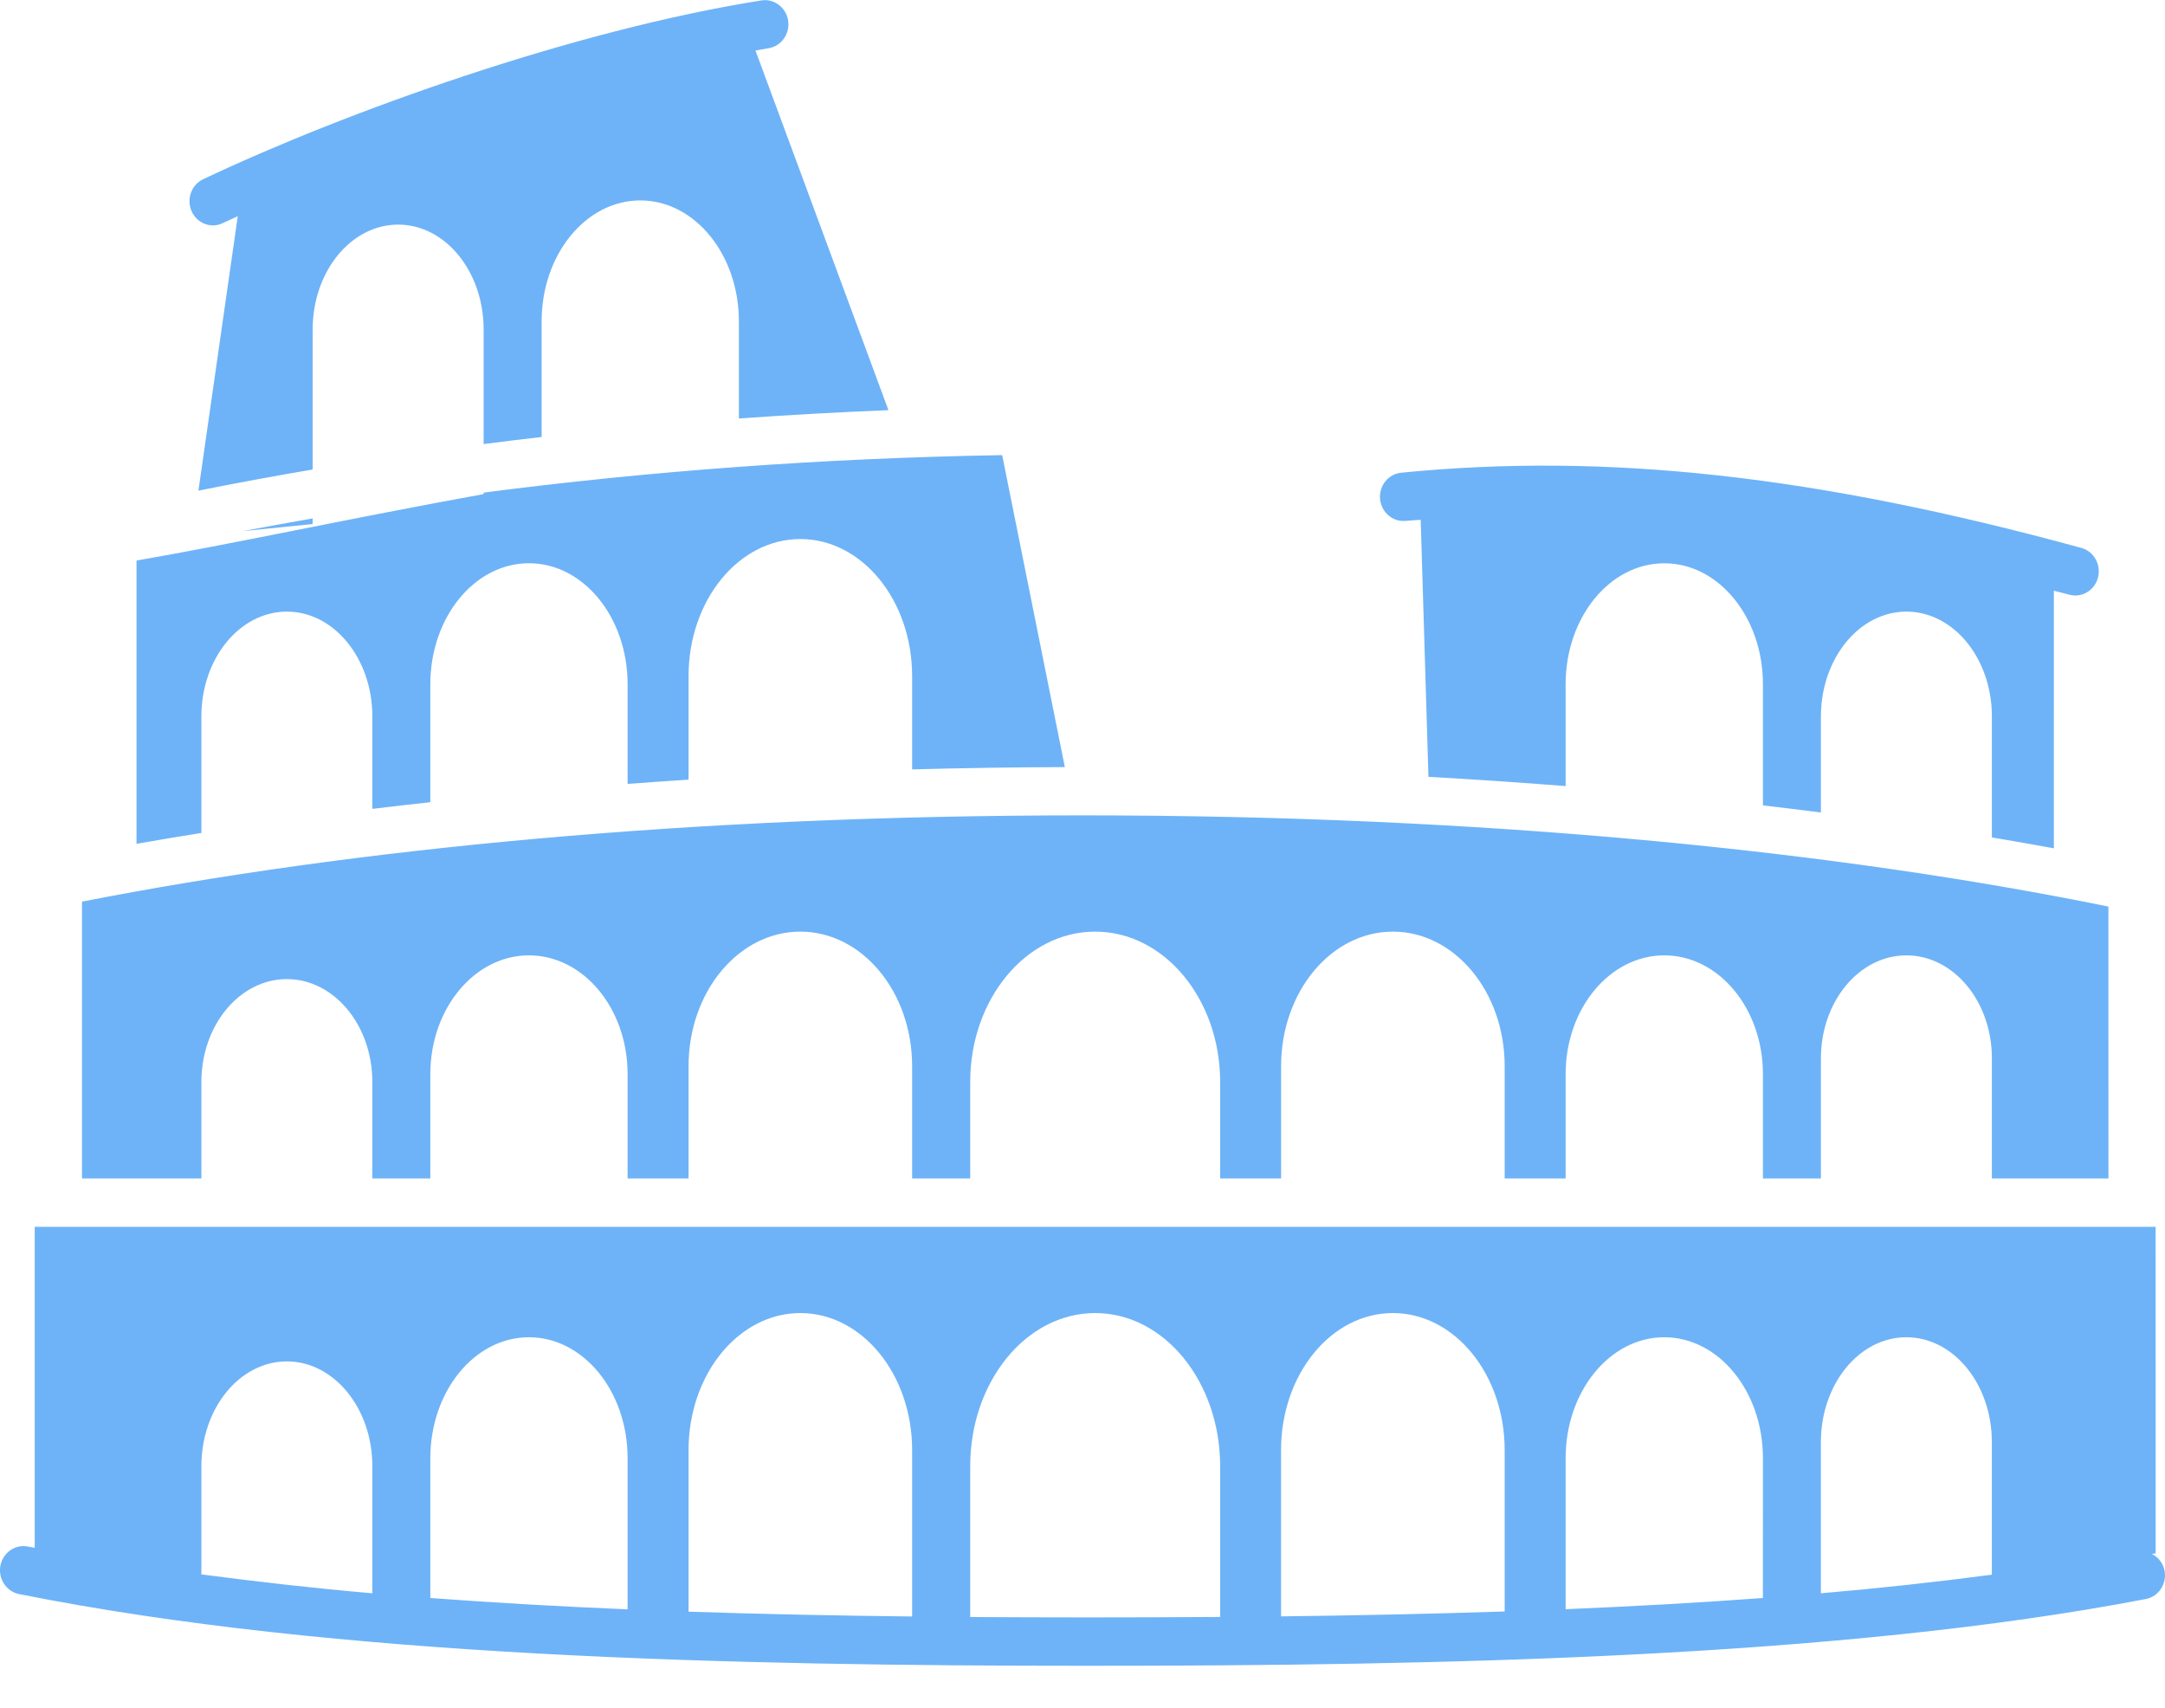
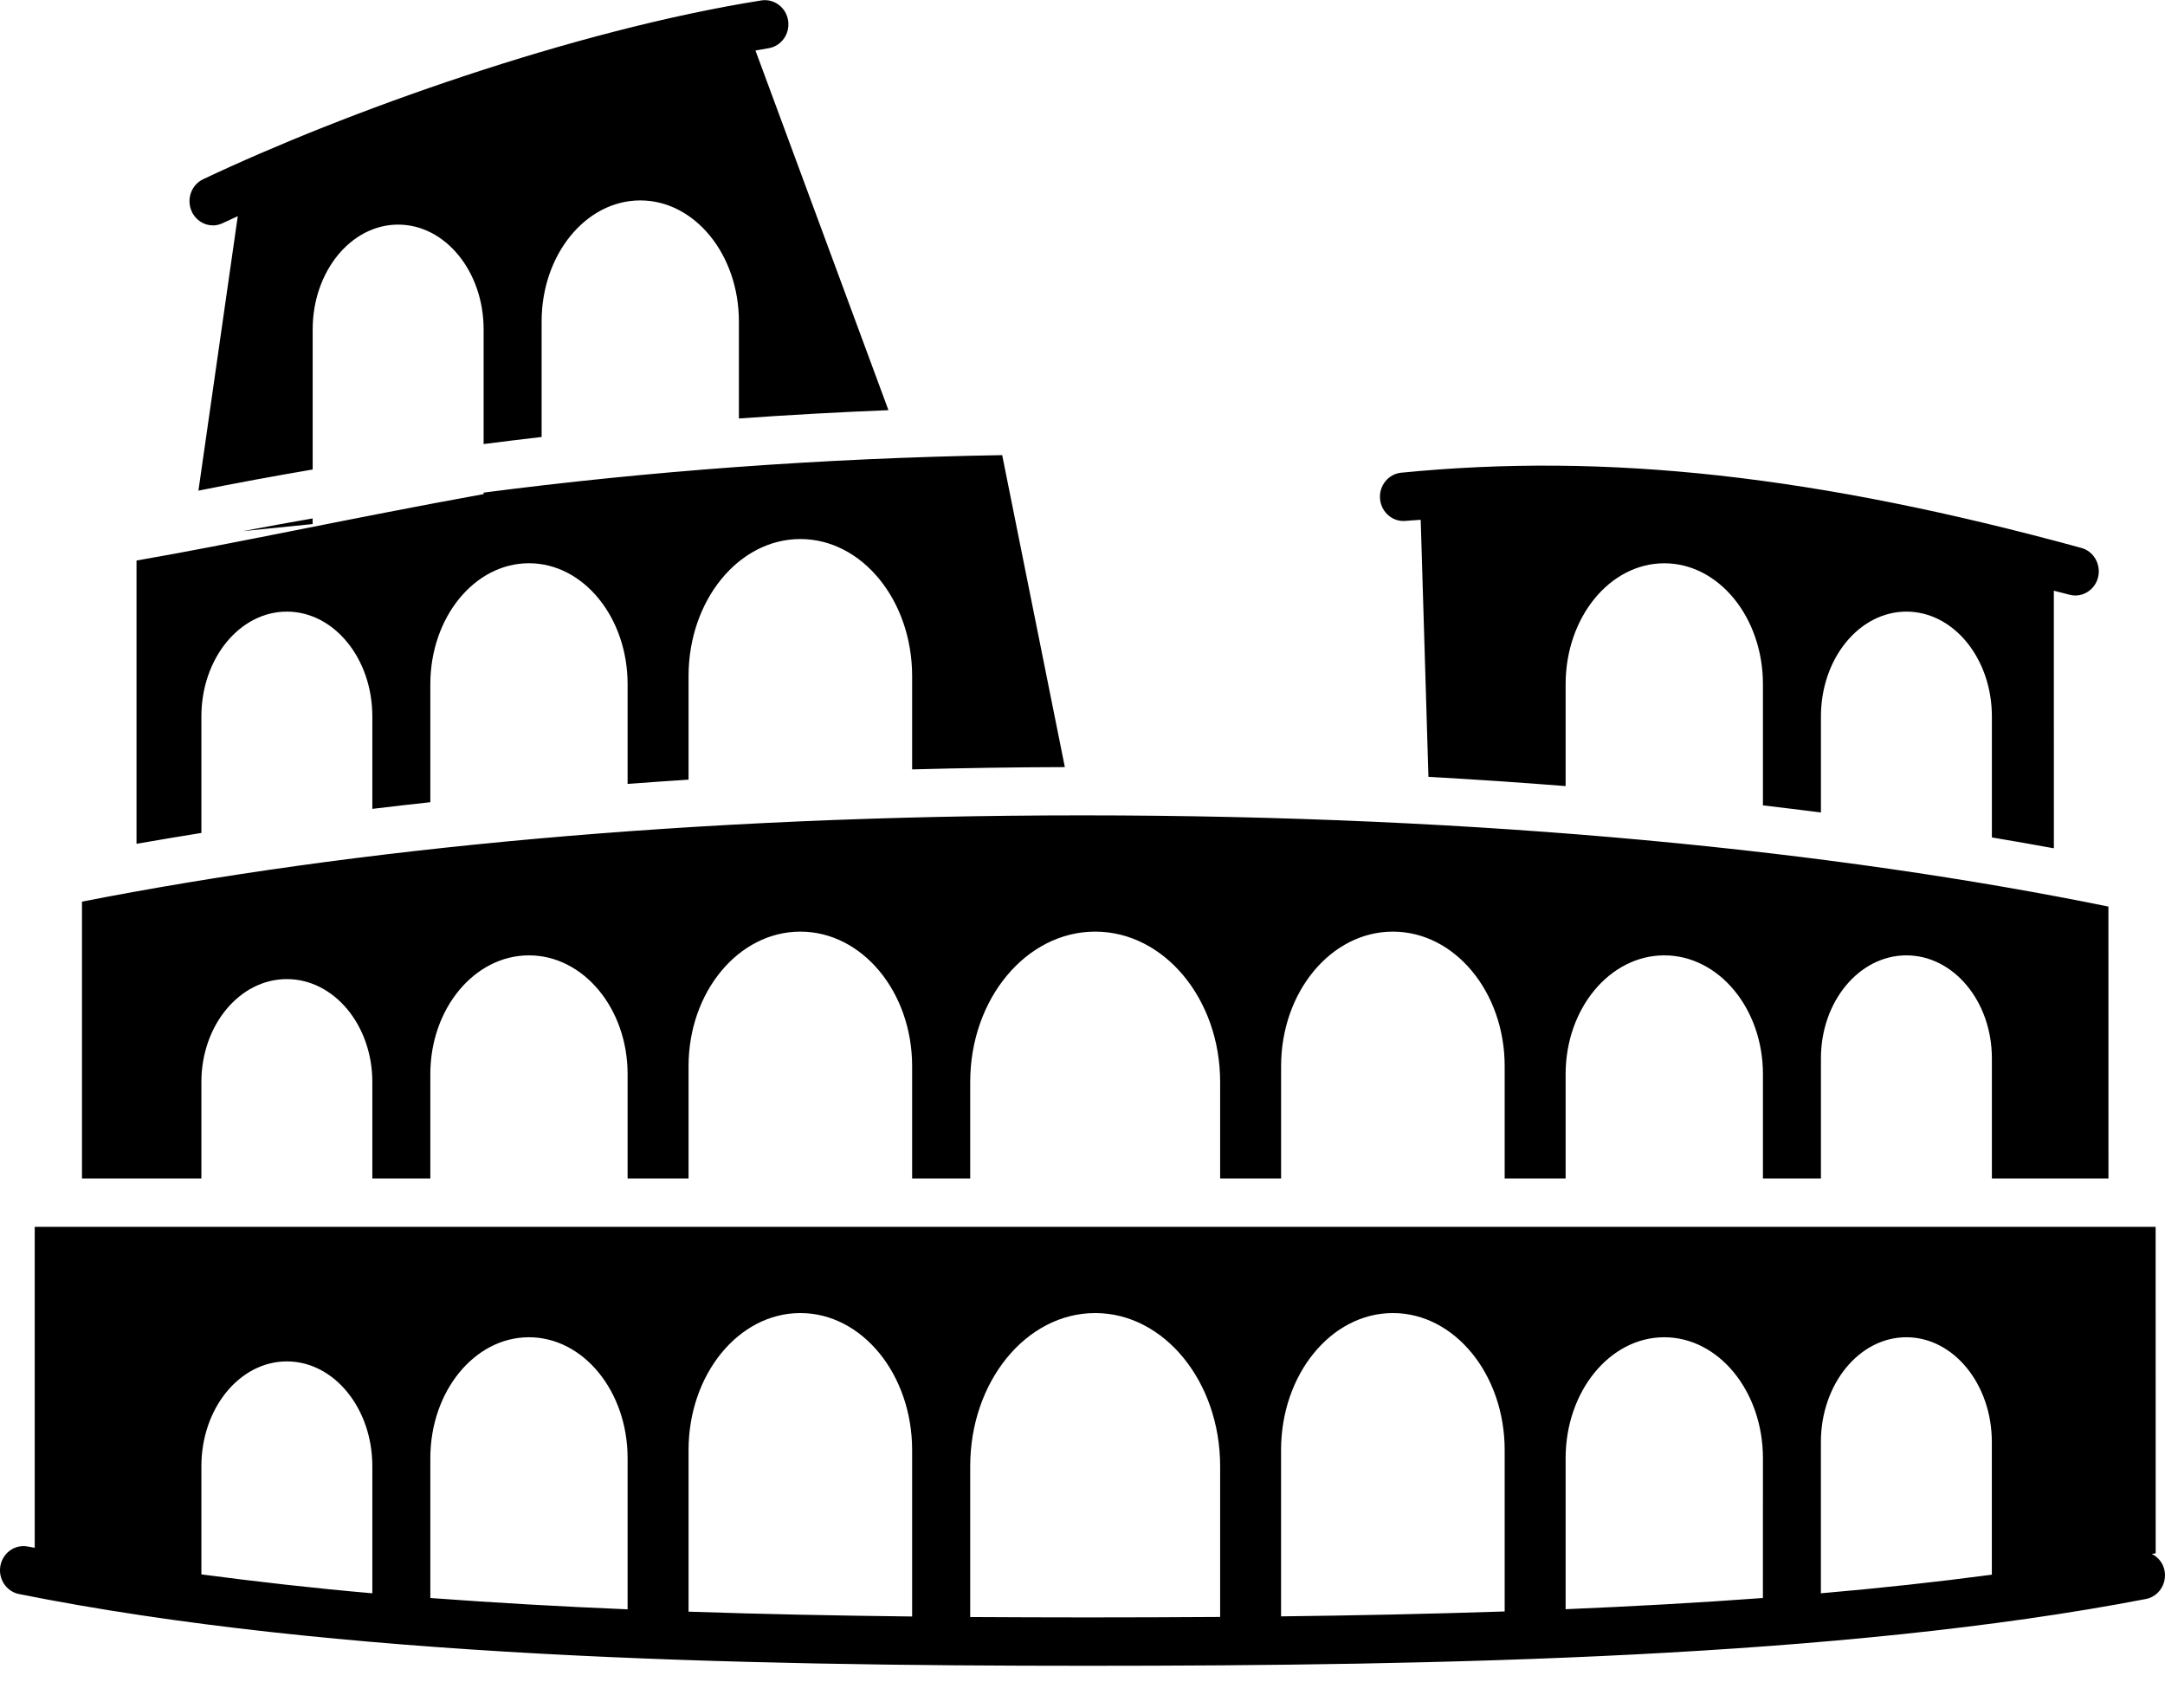
- <svg xmlns="http://www.w3.org/2000/svg" width="52" height="41" viewBox="0 0 52 41" fill="none">
-   <path d="M7.509 12.45C6.943 12.548 6.386 12.65 5.836 12.755L7.509 12.585V12.45ZM4.837 17.205C4.837 15.815 5.756 14.688 6.89 14.688C8.024 14.688 8.943 15.815 8.943 17.205V19.425C9.404 19.369 9.869 19.316 10.336 19.265V16.431C10.336 14.827 11.397 13.526 12.705 13.526C14.014 13.526 15.074 14.827 15.074 16.431V18.826C15.561 18.79 16.048 18.754 16.538 18.723V16.237C16.538 14.419 17.74 12.945 19.223 12.945C20.706 12.945 21.908 14.419 21.908 16.237V18.477C23.13 18.444 24.354 18.425 25.576 18.422L24.071 10.93C19.693 11.003 15.509 11.324 11.616 11.83V11.866C8.419 12.445 5.591 13.063 3.279 13.461V20.264C3.792 20.174 4.311 20.087 4.837 20.003L4.837 17.205ZM4.837 25.984C4.837 24.62 5.756 23.513 6.89 23.513C8.024 23.513 8.943 24.62 8.943 25.984V28.301H10.336V25.794C10.336 24.22 11.397 22.943 12.705 22.943C14.014 22.943 15.074 24.22 15.074 25.794V28.301H16.538V25.604C16.538 23.819 17.74 22.373 19.223 22.373C20.706 22.373 21.908 23.819 21.908 25.604V28.301H23.303V25.984C23.303 23.99 24.647 22.373 26.305 22.373C27.962 22.373 29.306 23.99 29.306 25.984V28.301H30.77V25.604C30.77 23.819 31.972 22.373 33.455 22.373C34.938 22.373 36.14 23.819 36.14 25.604V28.301H37.604V25.794C37.604 24.22 38.665 22.943 39.974 22.943C41.282 22.943 42.343 24.22 42.343 25.794V28.301H43.736V25.415C43.736 24.05 44.655 22.943 45.789 22.943C46.923 22.943 47.842 24.05 47.842 25.415V28.301H50.642L50.641 21.771C44.072 20.434 35.679 19.581 26 19.581C16.615 19.581 8.444 20.384 1.969 21.653V28.3H4.837L4.837 25.984ZM5.114 5.413C5.192 5.413 5.272 5.396 5.348 5.359C5.465 5.304 5.589 5.248 5.711 5.192L4.766 11.783C5.661 11.603 6.577 11.434 7.51 11.275V7.911C7.51 6.522 8.429 5.394 9.563 5.394C10.697 5.394 11.616 6.522 11.616 7.911V10.664C12.077 10.605 12.541 10.548 13.009 10.494V7.718C13.009 6.114 14.07 4.813 15.379 4.813C16.687 4.813 17.747 6.114 17.747 7.718V10.05C18.932 9.965 20.131 9.899 21.339 9.85L18.145 1.213C18.249 1.195 18.356 1.175 18.459 1.158C18.766 1.11 18.977 0.813 18.93 0.496C18.883 0.179 18.593 -0.037 18.288 0.01C13.778 0.725 8.304 2.682 4.88 4.304C4.597 4.437 4.473 4.782 4.603 5.074C4.697 5.287 4.901 5.413 5.114 5.413L5.114 5.413ZM33.76 12.509C33.881 12.497 34.003 12.493 34.123 12.483L34.309 18.656C35.416 18.718 36.515 18.791 37.604 18.878V16.431C37.604 14.827 38.665 13.527 39.974 13.527C41.282 13.527 42.343 14.827 42.343 16.431V19.341C42.811 19.396 43.274 19.453 43.736 19.512V17.206C43.736 15.815 44.655 14.688 45.789 14.688C46.923 14.688 47.842 15.815 47.842 17.206V20.111C48.345 20.195 48.84 20.282 49.331 20.372L49.33 14.186C49.456 14.22 49.575 14.246 49.702 14.281C49.751 14.294 49.799 14.301 49.846 14.301C50.095 14.301 50.324 14.129 50.391 13.869C50.47 13.559 50.291 13.24 49.99 13.158C43.635 11.42 38.597 10.863 33.654 11.352C33.344 11.383 33.117 11.667 33.147 11.986C33.177 12.306 33.454 12.539 33.761 12.509L33.76 12.509ZM51.683 37.317C51.713 37.312 51.745 37.308 51.776 37.303L51.775 29.462H0.834V37.17C0.78 37.16 0.724 37.15 0.67 37.14C0.365 37.08 0.07 37.285 0.01 37.6C-0.049 37.914 0.151 38.219 0.456 38.281C8.037 39.799 17.682 40.004 26.116 40.004C34.571 40.004 44.203 39.813 51.541 38.4C51.846 38.341 52.047 38.038 51.99 37.723C51.956 37.536 51.836 37.395 51.683 37.317L51.683 37.317ZM8.943 38.263C7.539 38.141 6.174 37.985 4.837 37.809V35.211C4.837 33.821 5.756 32.694 6.89 32.694C8.024 32.694 8.943 33.821 8.943 35.211L8.943 38.263ZM15.074 38.648C13.481 38.582 11.896 38.492 10.336 38.376V35.018C10.336 33.414 11.396 32.114 12.705 32.114C14.014 32.114 15.074 33.414 15.074 35.018V38.648ZM21.908 38.82C20.136 38.8 18.338 38.765 16.538 38.704V34.824C16.538 33.007 17.74 31.533 19.223 31.533C20.706 31.533 21.908 33.007 21.908 34.824L21.908 38.82ZM29.306 38.831C28.229 38.838 27.164 38.842 26.117 38.842C25.193 38.842 24.253 38.838 23.303 38.833V35.212C23.303 33.18 24.647 31.533 26.305 31.533C27.962 31.533 29.306 33.18 29.306 35.212L29.306 38.831ZM36.14 38.699C34.347 38.759 32.547 38.796 30.769 38.817V34.824C30.769 33.007 31.971 31.533 33.455 31.533C34.938 31.533 36.14 33.007 36.14 34.824L36.14 38.699ZM42.342 38.376C40.789 38.491 39.203 38.578 37.604 38.645V35.018C37.604 33.414 38.665 32.114 39.973 32.114C41.282 32.114 42.343 33.414 42.343 35.018L42.342 38.376ZM47.841 37.816C46.516 37.992 45.144 38.141 43.735 38.263V34.631C43.735 33.241 44.654 32.114 45.788 32.114C46.922 32.114 47.841 33.241 47.841 34.631L47.841 37.816Z" fill="#6EB3F7" />
+ <svg xmlns="http://www.w3.org/2000/svg" width="52" height="41" viewBox="0 0 52 41" fill="currentColor">
+   <path d="M7.509 12.45C6.943 12.548 6.386 12.65 5.836 12.755L7.509 12.585V12.45ZM4.837 17.205C4.837 15.815 5.756 14.688 6.89 14.688C8.024 14.688 8.943 15.815 8.943 17.205V19.425C9.404 19.369 9.869 19.316 10.336 19.265V16.431C10.336 14.827 11.397 13.526 12.705 13.526C14.014 13.526 15.074 14.827 15.074 16.431V18.826C15.561 18.79 16.048 18.754 16.538 18.723V16.237C16.538 14.419 17.74 12.945 19.223 12.945C20.706 12.945 21.908 14.419 21.908 16.237V18.477C23.13 18.444 24.354 18.425 25.576 18.422L24.071 10.93C19.693 11.003 15.509 11.324 11.616 11.83V11.866C8.419 12.445 5.591 13.063 3.279 13.461V20.264C3.792 20.174 4.311 20.087 4.837 20.003L4.837 17.205ZM4.837 25.984C4.837 24.62 5.756 23.513 6.89 23.513C8.024 23.513 8.943 24.62 8.943 25.984V28.301H10.336V25.794C10.336 24.22 11.397 22.943 12.705 22.943C14.014 22.943 15.074 24.22 15.074 25.794V28.301H16.538V25.604C16.538 23.819 17.74 22.373 19.223 22.373C20.706 22.373 21.908 23.819 21.908 25.604V28.301H23.303V25.984C23.303 23.99 24.647 22.373 26.305 22.373C27.962 22.373 29.306 23.99 29.306 25.984V28.301H30.77V25.604C30.77 23.819 31.972 22.373 33.455 22.373C34.938 22.373 36.14 23.819 36.14 25.604V28.301H37.604V25.794C37.604 24.22 38.665 22.943 39.974 22.943C41.282 22.943 42.343 24.22 42.343 25.794V28.301H43.736V25.415C43.736 24.05 44.655 22.943 45.789 22.943C46.923 22.943 47.842 24.05 47.842 25.415V28.301H50.642L50.641 21.771C44.072 20.434 35.679 19.581 26 19.581C16.615 19.581 8.444 20.384 1.969 21.653V28.3H4.837L4.837 25.984ZM5.114 5.413C5.192 5.413 5.272 5.396 5.348 5.359C5.465 5.304 5.589 5.248 5.711 5.192L4.766 11.783C5.661 11.603 6.577 11.434 7.51 11.275V7.911C7.51 6.522 8.429 5.394 9.563 5.394C10.697 5.394 11.616 6.522 11.616 7.911V10.664C12.077 10.605 12.541 10.548 13.009 10.494V7.718C13.009 6.114 14.07 4.813 15.379 4.813C16.687 4.813 17.747 6.114 17.747 7.718V10.05C18.932 9.965 20.131 9.899 21.339 9.85L18.145 1.213C18.249 1.195 18.356 1.175 18.459 1.158C18.766 1.11 18.977 0.813 18.93 0.496C18.883 0.179 18.593 -0.037 18.288 0.01C13.778 0.725 8.304 2.682 4.88 4.304C4.597 4.437 4.473 4.782 4.603 5.074C4.697 5.287 4.901 5.413 5.114 5.413L5.114 5.413ZM33.76 12.509C33.881 12.497 34.003 12.493 34.123 12.483L34.309 18.656C35.416 18.718 36.515 18.791 37.604 18.878V16.431C37.604 14.827 38.665 13.527 39.974 13.527C41.282 13.527 42.343 14.827 42.343 16.431V19.341C42.811 19.396 43.274 19.453 43.736 19.512V17.206C43.736 15.815 44.655 14.688 45.789 14.688C46.923 14.688 47.842 15.815 47.842 17.206V20.111C48.345 20.195 48.84 20.282 49.331 20.372L49.33 14.186C49.456 14.22 49.575 14.246 49.702 14.281C49.751 14.294 49.799 14.301 49.846 14.301C50.095 14.301 50.324 14.129 50.391 13.869C50.47 13.559 50.291 13.24 49.99 13.158C43.635 11.42 38.597 10.863 33.654 11.352C33.344 11.383 33.117 11.667 33.147 11.986C33.177 12.306 33.454 12.539 33.761 12.509L33.76 12.509ZM51.683 37.317C51.713 37.312 51.745 37.308 51.776 37.303L51.775 29.462H0.834V37.17C0.78 37.16 0.724 37.15 0.67 37.14C0.365 37.08 0.07 37.285 0.01 37.6C-0.049 37.914 0.151 38.219 0.456 38.281C8.037 39.799 17.682 40.004 26.116 40.004C34.571 40.004 44.203 39.813 51.541 38.4C51.846 38.341 52.047 38.038 51.99 37.723C51.956 37.536 51.836 37.395 51.683 37.317L51.683 37.317ZM8.943 38.263C7.539 38.141 6.174 37.985 4.837 37.809V35.211C4.837 33.821 5.756 32.694 6.89 32.694C8.024 32.694 8.943 33.821 8.943 35.211L8.943 38.263ZM15.074 38.648C13.481 38.582 11.896 38.492 10.336 38.376V35.018C10.336 33.414 11.396 32.114 12.705 32.114C14.014 32.114 15.074 33.414 15.074 35.018V38.648ZM21.908 38.82C20.136 38.8 18.338 38.765 16.538 38.704V34.824C16.538 33.007 17.74 31.533 19.223 31.533C20.706 31.533 21.908 33.007 21.908 34.824L21.908 38.82ZM29.306 38.831C28.229 38.838 27.164 38.842 26.117 38.842C25.193 38.842 24.253 38.838 23.303 38.833V35.212C23.303 33.18 24.647 31.533 26.305 31.533C27.962 31.533 29.306 33.18 29.306 35.212L29.306 38.831ZM36.14 38.699C34.347 38.759 32.547 38.796 30.769 38.817V34.824C30.769 33.007 31.971 31.533 33.455 31.533C34.938 31.533 36.14 33.007 36.14 34.824L36.14 38.699ZM42.342 38.376C40.789 38.491 39.203 38.578 37.604 38.645V35.018C37.604 33.414 38.665 32.114 39.973 32.114C41.282 32.114 42.343 33.414 42.343 35.018L42.342 38.376ZM47.841 37.816C46.516 37.992 45.144 38.141 43.735 38.263V34.631C43.735 33.241 44.654 32.114 45.788 32.114C46.922 32.114 47.841 33.241 47.841 34.631L47.841 37.816Z" fill="currentColor" />
</svg>
